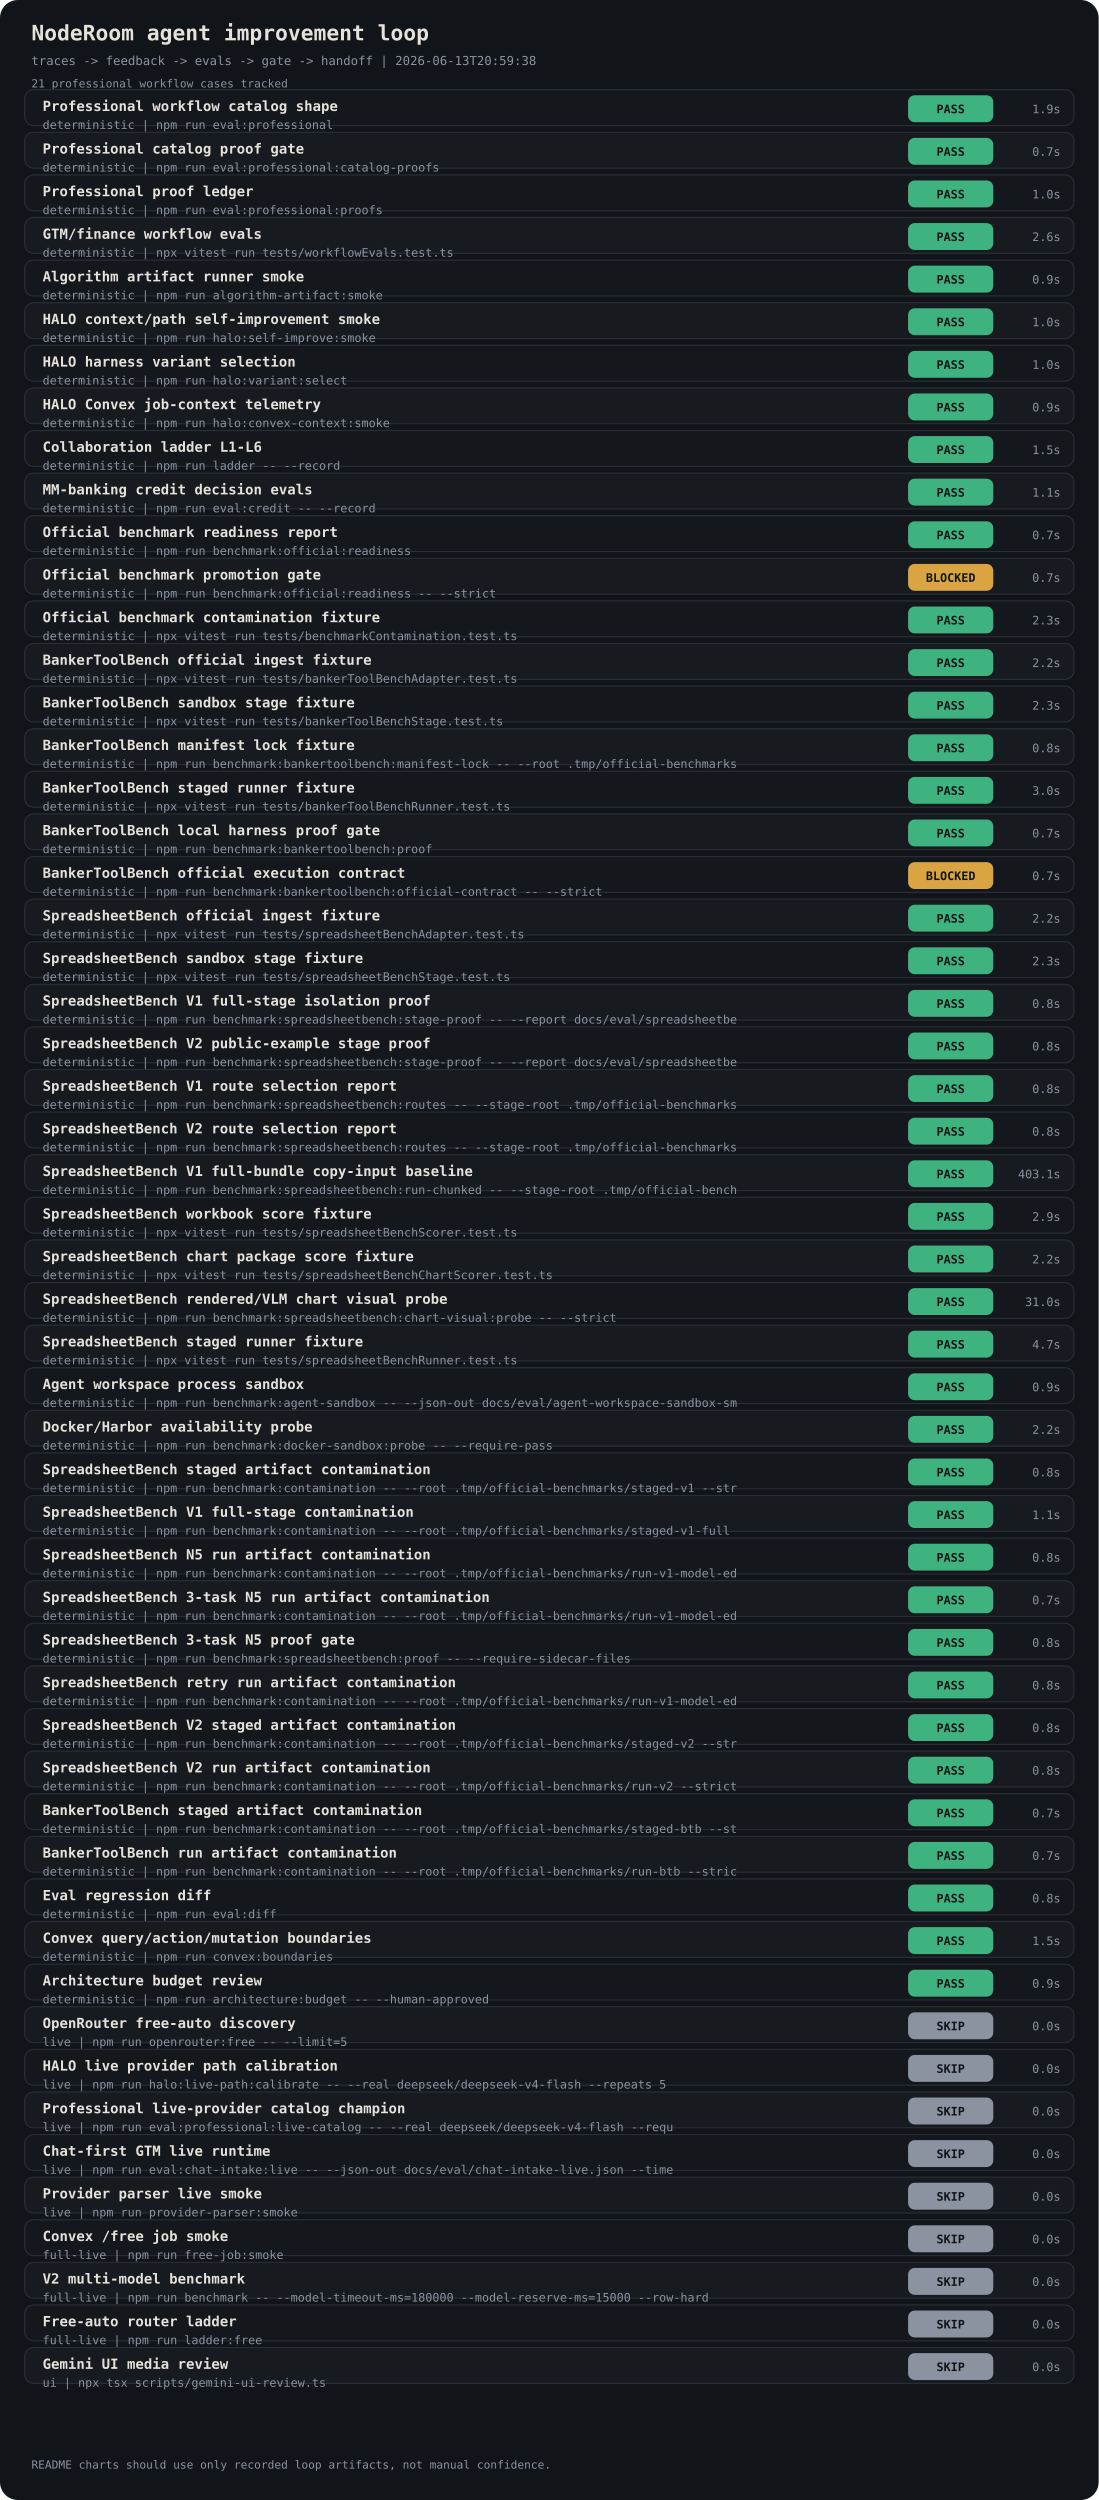
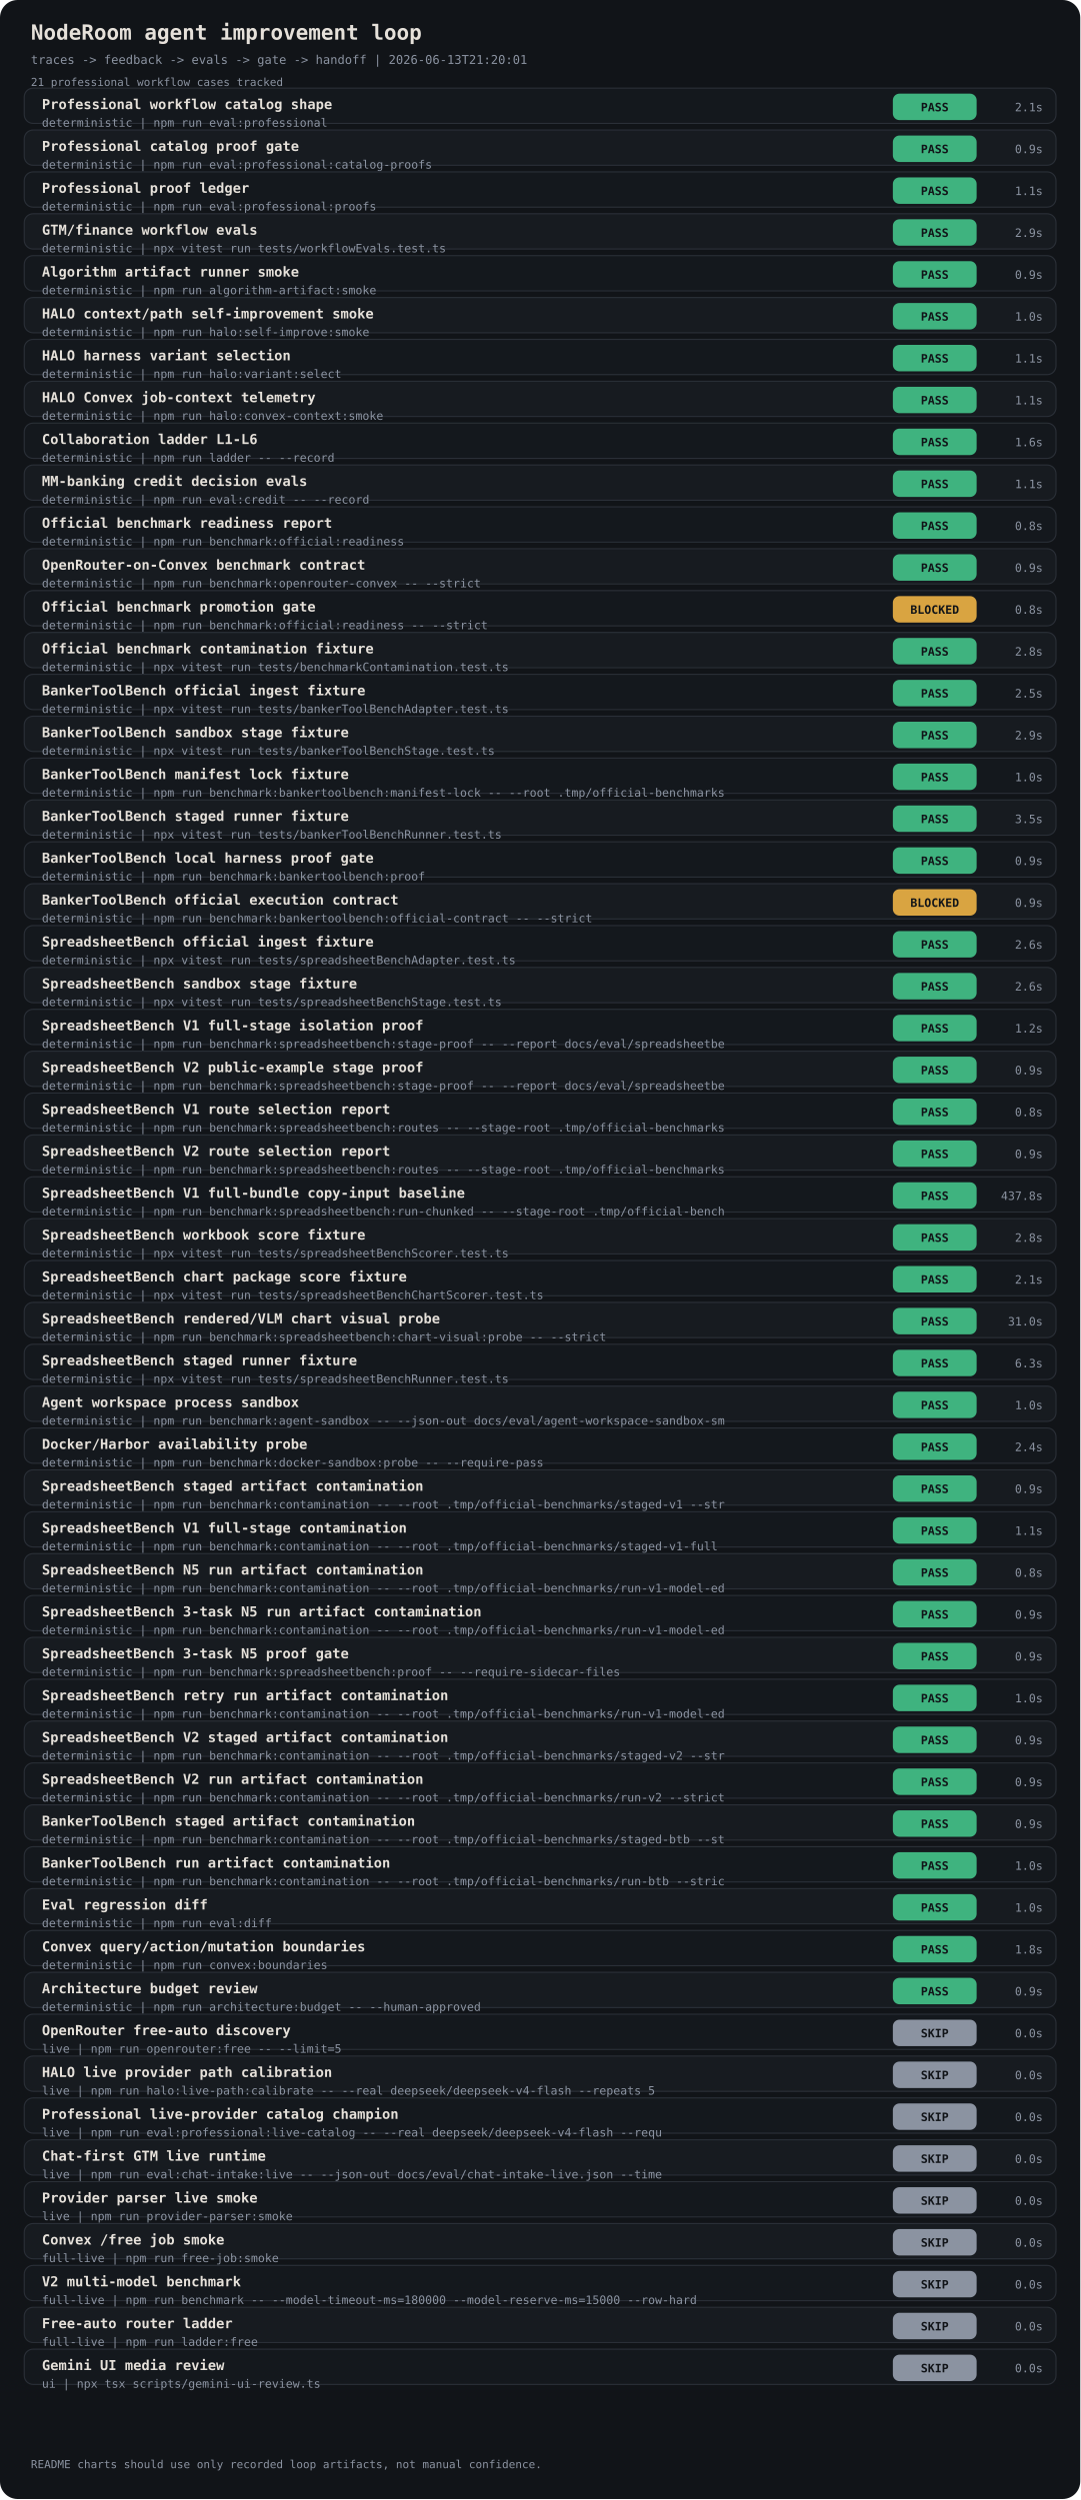
- <svg xmlns="http://www.w3.org/2000/svg" width="980" height="2230" viewBox="0 0 980 2230" font-family="ui-monospace, 'JetBrains Mono', monospace">
-   <rect width="980" height="2230" rx="16" fill="#111418" />
+ <svg xmlns="http://www.w3.org/2000/svg" width="980" height="2268" viewBox="0 0 980 2268" font-family="ui-monospace, 'JetBrains Mono', monospace">
+   <rect width="980" height="2268" rx="16" fill="#111418" />
  <text x="28" y="36" fill="#E6E1DA" font-size="19" font-weight="700">NodeRoom agent improvement loop</text>
-   <text x="28" y="58" fill="#8B93A1" font-size="11">traces -&gt; feedback -&gt; evals -&gt; gate -&gt; handoff | 2026-06-13T20:59:38</text>
+   <text x="28" y="58" fill="#8B93A1" font-size="11">traces -&gt; feedback -&gt; evals -&gt; gate -&gt; handoff | 2026-06-13T21:20:01</text>
  <text x="28" y="78" fill="#8B93A1" font-size="10">21 professional workflow cases tracked</text>
  <rect x="22" y="80" width="936" height="32" rx="8" fill="#14181D" stroke="#2A2F37" />
  <text x="38" y="99" fill="#E6E1DA" font-size="12.5" font-weight="700">Professional workflow catalog shape</text>
  <text x="38" y="115" fill="#8B93A1" font-size="10.5">deterministic | npm run eval:professional</text>
  <rect x="810" y="85" width="76" height="24" rx="6" fill="#3FB37F" />
  <text x="848" y="101" fill="#111418" font-size="10.5" text-anchor="middle" font-weight="800">PASS</text>
-   <text x="946" y="101" fill="#8B93A1" font-size="10.5" text-anchor="end">1.9s</text>
+   <text x="946" y="101" fill="#8B93A1" font-size="10.5" text-anchor="end">2.1s</text>
  <rect x="22" y="118" width="936" height="32" rx="8" fill="#171B20" stroke="#2A2F37" />
  <text x="38" y="137" fill="#E6E1DA" font-size="12.5" font-weight="700">Professional catalog proof gate</text>
  <text x="38" y="153" fill="#8B93A1" font-size="10.5">deterministic | npm run eval:professional:catalog-proofs</text>
  <rect x="810" y="123" width="76" height="24" rx="6" fill="#3FB37F" />
  <text x="848" y="139" fill="#111418" font-size="10.5" text-anchor="middle" font-weight="800">PASS</text>
-   <text x="946" y="139" fill="#8B93A1" font-size="10.5" text-anchor="end">0.7s</text>
+   <text x="946" y="139" fill="#8B93A1" font-size="10.5" text-anchor="end">0.9s</text>
  <rect x="22" y="156" width="936" height="32" rx="8" fill="#14181D" stroke="#2A2F37" />
  <text x="38" y="175" fill="#E6E1DA" font-size="12.5" font-weight="700">Professional proof ledger</text>
  <text x="38" y="191" fill="#8B93A1" font-size="10.5">deterministic | npm run eval:professional:proofs</text>
  <rect x="810" y="161" width="76" height="24" rx="6" fill="#3FB37F" />
  <text x="848" y="177" fill="#111418" font-size="10.5" text-anchor="middle" font-weight="800">PASS</text>
-   <text x="946" y="177" fill="#8B93A1" font-size="10.5" text-anchor="end">1.0s</text>
+   <text x="946" y="177" fill="#8B93A1" font-size="10.5" text-anchor="end">1.1s</text>
  <rect x="22" y="194" width="936" height="32" rx="8" fill="#171B20" stroke="#2A2F37" />
  <text x="38" y="213" fill="#E6E1DA" font-size="12.5" font-weight="700">GTM/finance workflow evals</text>
  <text x="38" y="229" fill="#8B93A1" font-size="10.5">deterministic | npx vitest run tests/workflowEvals.test.ts</text>
  <rect x="810" y="199" width="76" height="24" rx="6" fill="#3FB37F" />
  <text x="848" y="215" fill="#111418" font-size="10.5" text-anchor="middle" font-weight="800">PASS</text>
-   <text x="946" y="215" fill="#8B93A1" font-size="10.5" text-anchor="end">2.6s</text>
+   <text x="946" y="215" fill="#8B93A1" font-size="10.5" text-anchor="end">2.9s</text>
  <rect x="22" y="232" width="936" height="32" rx="8" fill="#14181D" stroke="#2A2F37" />
  <text x="38" y="251" fill="#E6E1DA" font-size="12.5" font-weight="700">Algorithm artifact runner smoke</text>
  <text x="38" y="267" fill="#8B93A1" font-size="10.5">deterministic | npm run algorithm-artifact:smoke</text>
  <rect x="810" y="237" width="76" height="24" rx="6" fill="#3FB37F" />
  <text x="848" y="253" fill="#111418" font-size="10.5" text-anchor="middle" font-weight="800">PASS</text>
  <text x="946" y="253" fill="#8B93A1" font-size="10.5" text-anchor="end">0.9s</text>
  <rect x="22" y="270" width="936" height="32" rx="8" fill="#171B20" stroke="#2A2F37" />
  <text x="38" y="289" fill="#E6E1DA" font-size="12.5" font-weight="700">HALO context/path self-improvement smoke</text>
  <text x="38" y="305" fill="#8B93A1" font-size="10.5">deterministic | npm run halo:self-improve:smoke</text>
  <rect x="810" y="275" width="76" height="24" rx="6" fill="#3FB37F" />
  <text x="848" y="291" fill="#111418" font-size="10.5" text-anchor="middle" font-weight="800">PASS</text>
  <text x="946" y="291" fill="#8B93A1" font-size="10.5" text-anchor="end">1.0s</text>
  <rect x="22" y="308" width="936" height="32" rx="8" fill="#14181D" stroke="#2A2F37" />
  <text x="38" y="327" fill="#E6E1DA" font-size="12.5" font-weight="700">HALO harness variant selection</text>
  <text x="38" y="343" fill="#8B93A1" font-size="10.5">deterministic | npm run halo:variant:select</text>
  <rect x="810" y="313" width="76" height="24" rx="6" fill="#3FB37F" />
  <text x="848" y="329" fill="#111418" font-size="10.5" text-anchor="middle" font-weight="800">PASS</text>
-   <text x="946" y="329" fill="#8B93A1" font-size="10.5" text-anchor="end">1.0s</text>
+   <text x="946" y="329" fill="#8B93A1" font-size="10.5" text-anchor="end">1.1s</text>
  <rect x="22" y="346" width="936" height="32" rx="8" fill="#171B20" stroke="#2A2F37" />
  <text x="38" y="365" fill="#E6E1DA" font-size="12.5" font-weight="700">HALO Convex job-context telemetry</text>
  <text x="38" y="381" fill="#8B93A1" font-size="10.5">deterministic | npm run halo:convex-context:smoke</text>
  <rect x="810" y="351" width="76" height="24" rx="6" fill="#3FB37F" />
  <text x="848" y="367" fill="#111418" font-size="10.5" text-anchor="middle" font-weight="800">PASS</text>
-   <text x="946" y="367" fill="#8B93A1" font-size="10.5" text-anchor="end">0.9s</text>
+   <text x="946" y="367" fill="#8B93A1" font-size="10.5" text-anchor="end">1.1s</text>
  <rect x="22" y="384" width="936" height="32" rx="8" fill="#14181D" stroke="#2A2F37" />
  <text x="38" y="403" fill="#E6E1DA" font-size="12.5" font-weight="700">Collaboration ladder L1-L6</text>
  <text x="38" y="419" fill="#8B93A1" font-size="10.5">deterministic | npm run ladder -- --record</text>
  <rect x="810" y="389" width="76" height="24" rx="6" fill="#3FB37F" />
  <text x="848" y="405" fill="#111418" font-size="10.5" text-anchor="middle" font-weight="800">PASS</text>
-   <text x="946" y="405" fill="#8B93A1" font-size="10.5" text-anchor="end">1.5s</text>
+   <text x="946" y="405" fill="#8B93A1" font-size="10.5" text-anchor="end">1.6s</text>
  <rect x="22" y="422" width="936" height="32" rx="8" fill="#171B20" stroke="#2A2F37" />
  <text x="38" y="441" fill="#E6E1DA" font-size="12.5" font-weight="700">MM-banking credit decision evals</text>
  <text x="38" y="457" fill="#8B93A1" font-size="10.5">deterministic | npm run eval:credit -- --record</text>
  <rect x="810" y="427" width="76" height="24" rx="6" fill="#3FB37F" />
  <text x="848" y="443" fill="#111418" font-size="10.5" text-anchor="middle" font-weight="800">PASS</text>
  <text x="946" y="443" fill="#8B93A1" font-size="10.5" text-anchor="end">1.1s</text>
  <rect x="22" y="460" width="936" height="32" rx="8" fill="#14181D" stroke="#2A2F37" />
  <text x="38" y="479" fill="#E6E1DA" font-size="12.5" font-weight="700">Official benchmark readiness report</text>
  <text x="38" y="495" fill="#8B93A1" font-size="10.5">deterministic | npm run benchmark:official:readiness</text>
  <rect x="810" y="465" width="76" height="24" rx="6" fill="#3FB37F" />
  <text x="848" y="481" fill="#111418" font-size="10.5" text-anchor="middle" font-weight="800">PASS</text>
-   <text x="946" y="481" fill="#8B93A1" font-size="10.5" text-anchor="end">0.7s</text>
+   <text x="946" y="481" fill="#8B93A1" font-size="10.5" text-anchor="end">0.8s</text>
  <rect x="22" y="498" width="936" height="32" rx="8" fill="#171B20" stroke="#2A2F37" />
-   <text x="38" y="517" fill="#E6E1DA" font-size="12.5" font-weight="700">Official benchmark promotion gate</text>
-   <text x="38" y="533" fill="#8B93A1" font-size="10.5">deterministic | npm run benchmark:official:readiness -- --strict</text>
-   <rect x="810" y="503" width="76" height="24" rx="6" fill="#D9A441" />
-   <text x="848" y="519" fill="#111418" font-size="10.5" text-anchor="middle" font-weight="800">BLOCKED</text>
-   <text x="946" y="519" fill="#8B93A1" font-size="10.5" text-anchor="end">0.7s</text>
+   <text x="38" y="517" fill="#E6E1DA" font-size="12.5" font-weight="700">OpenRouter-on-Convex benchmark contract</text>
+   <text x="38" y="533" fill="#8B93A1" font-size="10.5">deterministic | npm run benchmark:openrouter-convex -- --strict</text>
+   <rect x="810" y="503" width="76" height="24" rx="6" fill="#3FB37F" />
+   <text x="848" y="519" fill="#111418" font-size="10.5" text-anchor="middle" font-weight="800">PASS</text>
+   <text x="946" y="519" fill="#8B93A1" font-size="10.5" text-anchor="end">0.9s</text>
  <rect x="22" y="536" width="936" height="32" rx="8" fill="#14181D" stroke="#2A2F37" />
-   <text x="38" y="555" fill="#E6E1DA" font-size="12.5" font-weight="700">Official benchmark contamination fixture</text>
-   <text x="38" y="571" fill="#8B93A1" font-size="10.5">deterministic | npx vitest run tests/benchmarkContamination.test.ts</text>
-   <rect x="810" y="541" width="76" height="24" rx="6" fill="#3FB37F" />
-   <text x="848" y="557" fill="#111418" font-size="10.5" text-anchor="middle" font-weight="800">PASS</text>
-   <text x="946" y="557" fill="#8B93A1" font-size="10.5" text-anchor="end">2.3s</text>
+   <text x="38" y="555" fill="#E6E1DA" font-size="12.5" font-weight="700">Official benchmark promotion gate</text>
+   <text x="38" y="571" fill="#8B93A1" font-size="10.5">deterministic | npm run benchmark:official:readiness -- --strict</text>
+   <rect x="810" y="541" width="76" height="24" rx="6" fill="#D9A441" />
+   <text x="848" y="557" fill="#111418" font-size="10.5" text-anchor="middle" font-weight="800">BLOCKED</text>
+   <text x="946" y="557" fill="#8B93A1" font-size="10.5" text-anchor="end">0.8s</text>
  <rect x="22" y="574" width="936" height="32" rx="8" fill="#171B20" stroke="#2A2F37" />
-   <text x="38" y="593" fill="#E6E1DA" font-size="12.5" font-weight="700">BankerToolBench official ingest fixture</text>
-   <text x="38" y="609" fill="#8B93A1" font-size="10.5">deterministic | npx vitest run tests/bankerToolBenchAdapter.test.ts</text>
+   <text x="38" y="593" fill="#E6E1DA" font-size="12.5" font-weight="700">Official benchmark contamination fixture</text>
+   <text x="38" y="609" fill="#8B93A1" font-size="10.5">deterministic | npx vitest run tests/benchmarkContamination.test.ts</text>
  <rect x="810" y="579" width="76" height="24" rx="6" fill="#3FB37F" />
  <text x="848" y="595" fill="#111418" font-size="10.5" text-anchor="middle" font-weight="800">PASS</text>
-   <text x="946" y="595" fill="#8B93A1" font-size="10.5" text-anchor="end">2.2s</text>
+   <text x="946" y="595" fill="#8B93A1" font-size="10.5" text-anchor="end">2.8s</text>
  <rect x="22" y="612" width="936" height="32" rx="8" fill="#14181D" stroke="#2A2F37" />
-   <text x="38" y="631" fill="#E6E1DA" font-size="12.5" font-weight="700">BankerToolBench sandbox stage fixture</text>
-   <text x="38" y="647" fill="#8B93A1" font-size="10.5">deterministic | npx vitest run tests/bankerToolBenchStage.test.ts</text>
+   <text x="38" y="631" fill="#E6E1DA" font-size="12.5" font-weight="700">BankerToolBench official ingest fixture</text>
+   <text x="38" y="647" fill="#8B93A1" font-size="10.5">deterministic | npx vitest run tests/bankerToolBenchAdapter.test.ts</text>
  <rect x="810" y="617" width="76" height="24" rx="6" fill="#3FB37F" />
  <text x="848" y="633" fill="#111418" font-size="10.5" text-anchor="middle" font-weight="800">PASS</text>
-   <text x="946" y="633" fill="#8B93A1" font-size="10.5" text-anchor="end">2.3s</text>
+   <text x="946" y="633" fill="#8B93A1" font-size="10.5" text-anchor="end">2.5s</text>
  <rect x="22" y="650" width="936" height="32" rx="8" fill="#171B20" stroke="#2A2F37" />
-   <text x="38" y="669" fill="#E6E1DA" font-size="12.5" font-weight="700">BankerToolBench manifest lock fixture</text>
-   <text x="38" y="685" fill="#8B93A1" font-size="10.5">deterministic | npm run benchmark:bankertoolbench:manifest-lock -- --root .tmp/official-benchmarks</text>
+   <text x="38" y="669" fill="#E6E1DA" font-size="12.5" font-weight="700">BankerToolBench sandbox stage fixture</text>
+   <text x="38" y="685" fill="#8B93A1" font-size="10.5">deterministic | npx vitest run tests/bankerToolBenchStage.test.ts</text>
  <rect x="810" y="655" width="76" height="24" rx="6" fill="#3FB37F" />
  <text x="848" y="671" fill="#111418" font-size="10.5" text-anchor="middle" font-weight="800">PASS</text>
-   <text x="946" y="671" fill="#8B93A1" font-size="10.5" text-anchor="end">0.8s</text>
+   <text x="946" y="671" fill="#8B93A1" font-size="10.5" text-anchor="end">2.9s</text>
  <rect x="22" y="688" width="936" height="32" rx="8" fill="#14181D" stroke="#2A2F37" />
-   <text x="38" y="707" fill="#E6E1DA" font-size="12.5" font-weight="700">BankerToolBench staged runner fixture</text>
-   <text x="38" y="723" fill="#8B93A1" font-size="10.5">deterministic | npx vitest run tests/bankerToolBenchRunner.test.ts</text>
+   <text x="38" y="707" fill="#E6E1DA" font-size="12.5" font-weight="700">BankerToolBench manifest lock fixture</text>
+   <text x="38" y="723" fill="#8B93A1" font-size="10.5">deterministic | npm run benchmark:bankertoolbench:manifest-lock -- --root .tmp/official-benchmarks</text>
  <rect x="810" y="693" width="76" height="24" rx="6" fill="#3FB37F" />
  <text x="848" y="709" fill="#111418" font-size="10.5" text-anchor="middle" font-weight="800">PASS</text>
-   <text x="946" y="709" fill="#8B93A1" font-size="10.5" text-anchor="end">3.0s</text>
+   <text x="946" y="709" fill="#8B93A1" font-size="10.5" text-anchor="end">1.0s</text>
  <rect x="22" y="726" width="936" height="32" rx="8" fill="#171B20" stroke="#2A2F37" />
-   <text x="38" y="745" fill="#E6E1DA" font-size="12.5" font-weight="700">BankerToolBench local harness proof gate</text>
-   <text x="38" y="761" fill="#8B93A1" font-size="10.5">deterministic | npm run benchmark:bankertoolbench:proof</text>
+   <text x="38" y="745" fill="#E6E1DA" font-size="12.5" font-weight="700">BankerToolBench staged runner fixture</text>
+   <text x="38" y="761" fill="#8B93A1" font-size="10.5">deterministic | npx vitest run tests/bankerToolBenchRunner.test.ts</text>
  <rect x="810" y="731" width="76" height="24" rx="6" fill="#3FB37F" />
  <text x="848" y="747" fill="#111418" font-size="10.5" text-anchor="middle" font-weight="800">PASS</text>
-   <text x="946" y="747" fill="#8B93A1" font-size="10.5" text-anchor="end">0.7s</text>
+   <text x="946" y="747" fill="#8B93A1" font-size="10.5" text-anchor="end">3.5s</text>
  <rect x="22" y="764" width="936" height="32" rx="8" fill="#14181D" stroke="#2A2F37" />
-   <text x="38" y="783" fill="#E6E1DA" font-size="12.5" font-weight="700">BankerToolBench official execution contract</text>
-   <text x="38" y="799" fill="#8B93A1" font-size="10.5">deterministic | npm run benchmark:bankertoolbench:official-contract -- --strict</text>
-   <rect x="810" y="769" width="76" height="24" rx="6" fill="#D9A441" />
-   <text x="848" y="785" fill="#111418" font-size="10.5" text-anchor="middle" font-weight="800">BLOCKED</text>
-   <text x="946" y="785" fill="#8B93A1" font-size="10.5" text-anchor="end">0.7s</text>
+   <text x="38" y="783" fill="#E6E1DA" font-size="12.5" font-weight="700">BankerToolBench local harness proof gate</text>
+   <text x="38" y="799" fill="#8B93A1" font-size="10.5">deterministic | npm run benchmark:bankertoolbench:proof</text>
+   <rect x="810" y="769" width="76" height="24" rx="6" fill="#3FB37F" />
+   <text x="848" y="785" fill="#111418" font-size="10.5" text-anchor="middle" font-weight="800">PASS</text>
+   <text x="946" y="785" fill="#8B93A1" font-size="10.5" text-anchor="end">0.9s</text>
  <rect x="22" y="802" width="936" height="32" rx="8" fill="#171B20" stroke="#2A2F37" />
-   <text x="38" y="821" fill="#E6E1DA" font-size="12.5" font-weight="700">SpreadsheetBench official ingest fixture</text>
-   <text x="38" y="837" fill="#8B93A1" font-size="10.5">deterministic | npx vitest run tests/spreadsheetBenchAdapter.test.ts</text>
-   <rect x="810" y="807" width="76" height="24" rx="6" fill="#3FB37F" />
-   <text x="848" y="823" fill="#111418" font-size="10.5" text-anchor="middle" font-weight="800">PASS</text>
-   <text x="946" y="823" fill="#8B93A1" font-size="10.5" text-anchor="end">2.2s</text>
+   <text x="38" y="821" fill="#E6E1DA" font-size="12.5" font-weight="700">BankerToolBench official execution contract</text>
+   <text x="38" y="837" fill="#8B93A1" font-size="10.5">deterministic | npm run benchmark:bankertoolbench:official-contract -- --strict</text>
+   <rect x="810" y="807" width="76" height="24" rx="6" fill="#D9A441" />
+   <text x="848" y="823" fill="#111418" font-size="10.5" text-anchor="middle" font-weight="800">BLOCKED</text>
+   <text x="946" y="823" fill="#8B93A1" font-size="10.5" text-anchor="end">0.9s</text>
  <rect x="22" y="840" width="936" height="32" rx="8" fill="#14181D" stroke="#2A2F37" />
-   <text x="38" y="859" fill="#E6E1DA" font-size="12.5" font-weight="700">SpreadsheetBench sandbox stage fixture</text>
-   <text x="38" y="875" fill="#8B93A1" font-size="10.5">deterministic | npx vitest run tests/spreadsheetBenchStage.test.ts</text>
+   <text x="38" y="859" fill="#E6E1DA" font-size="12.5" font-weight="700">SpreadsheetBench official ingest fixture</text>
+   <text x="38" y="875" fill="#8B93A1" font-size="10.5">deterministic | npx vitest run tests/spreadsheetBenchAdapter.test.ts</text>
  <rect x="810" y="845" width="76" height="24" rx="6" fill="#3FB37F" />
  <text x="848" y="861" fill="#111418" font-size="10.5" text-anchor="middle" font-weight="800">PASS</text>
-   <text x="946" y="861" fill="#8B93A1" font-size="10.5" text-anchor="end">2.3s</text>
+   <text x="946" y="861" fill="#8B93A1" font-size="10.5" text-anchor="end">2.6s</text>
  <rect x="22" y="878" width="936" height="32" rx="8" fill="#171B20" stroke="#2A2F37" />
-   <text x="38" y="897" fill="#E6E1DA" font-size="12.5" font-weight="700">SpreadsheetBench V1 full-stage isolation proof</text>
-   <text x="38" y="913" fill="#8B93A1" font-size="10.5">deterministic | npm run benchmark:spreadsheetbench:stage-proof -- --report docs/eval/spreadsheetbe</text>
+   <text x="38" y="897" fill="#E6E1DA" font-size="12.5" font-weight="700">SpreadsheetBench sandbox stage fixture</text>
+   <text x="38" y="913" fill="#8B93A1" font-size="10.5">deterministic | npx vitest run tests/spreadsheetBenchStage.test.ts</text>
  <rect x="810" y="883" width="76" height="24" rx="6" fill="#3FB37F" />
  <text x="848" y="899" fill="#111418" font-size="10.5" text-anchor="middle" font-weight="800">PASS</text>
-   <text x="946" y="899" fill="#8B93A1" font-size="10.5" text-anchor="end">0.8s</text>
+   <text x="946" y="899" fill="#8B93A1" font-size="10.5" text-anchor="end">2.6s</text>
  <rect x="22" y="916" width="936" height="32" rx="8" fill="#14181D" stroke="#2A2F37" />
-   <text x="38" y="935" fill="#E6E1DA" font-size="12.5" font-weight="700">SpreadsheetBench V2 public-example stage proof</text>
+   <text x="38" y="935" fill="#E6E1DA" font-size="12.5" font-weight="700">SpreadsheetBench V1 full-stage isolation proof</text>
  <text x="38" y="951" fill="#8B93A1" font-size="10.5">deterministic | npm run benchmark:spreadsheetbench:stage-proof -- --report docs/eval/spreadsheetbe</text>
  <rect x="810" y="921" width="76" height="24" rx="6" fill="#3FB37F" />
  <text x="848" y="937" fill="#111418" font-size="10.5" text-anchor="middle" font-weight="800">PASS</text>
-   <text x="946" y="937" fill="#8B93A1" font-size="10.5" text-anchor="end">0.8s</text>
+   <text x="946" y="937" fill="#8B93A1" font-size="10.5" text-anchor="end">1.2s</text>
  <rect x="22" y="954" width="936" height="32" rx="8" fill="#171B20" stroke="#2A2F37" />
-   <text x="38" y="973" fill="#E6E1DA" font-size="12.5" font-weight="700">SpreadsheetBench V1 route selection report</text>
-   <text x="38" y="989" fill="#8B93A1" font-size="10.5">deterministic | npm run benchmark:spreadsheetbench:routes -- --stage-root .tmp/official-benchmarks</text>
+   <text x="38" y="973" fill="#E6E1DA" font-size="12.5" font-weight="700">SpreadsheetBench V2 public-example stage proof</text>
+   <text x="38" y="989" fill="#8B93A1" font-size="10.5">deterministic | npm run benchmark:spreadsheetbench:stage-proof -- --report docs/eval/spreadsheetbe</text>
  <rect x="810" y="959" width="76" height="24" rx="6" fill="#3FB37F" />
  <text x="848" y="975" fill="#111418" font-size="10.5" text-anchor="middle" font-weight="800">PASS</text>
-   <text x="946" y="975" fill="#8B93A1" font-size="10.5" text-anchor="end">0.8s</text>
+   <text x="946" y="975" fill="#8B93A1" font-size="10.5" text-anchor="end">0.9s</text>
  <rect x="22" y="992" width="936" height="32" rx="8" fill="#14181D" stroke="#2A2F37" />
-   <text x="38" y="1011" fill="#E6E1DA" font-size="12.5" font-weight="700">SpreadsheetBench V2 route selection report</text>
+   <text x="38" y="1011" fill="#E6E1DA" font-size="12.5" font-weight="700">SpreadsheetBench V1 route selection report</text>
  <text x="38" y="1027" fill="#8B93A1" font-size="10.5">deterministic | npm run benchmark:spreadsheetbench:routes -- --stage-root .tmp/official-benchmarks</text>
  <rect x="810" y="997" width="76" height="24" rx="6" fill="#3FB37F" />
  <text x="848" y="1013" fill="#111418" font-size="10.5" text-anchor="middle" font-weight="800">PASS</text>
  <text x="946" y="1013" fill="#8B93A1" font-size="10.5" text-anchor="end">0.8s</text>
  <rect x="22" y="1030" width="936" height="32" rx="8" fill="#171B20" stroke="#2A2F37" />
-   <text x="38" y="1049" fill="#E6E1DA" font-size="12.5" font-weight="700">SpreadsheetBench V1 full-bundle copy-input baseline</text>
-   <text x="38" y="1065" fill="#8B93A1" font-size="10.5">deterministic | npm run benchmark:spreadsheetbench:run-chunked -- --stage-root .tmp/official-bench</text>
+   <text x="38" y="1049" fill="#E6E1DA" font-size="12.5" font-weight="700">SpreadsheetBench V2 route selection report</text>
+   <text x="38" y="1065" fill="#8B93A1" font-size="10.5">deterministic | npm run benchmark:spreadsheetbench:routes -- --stage-root .tmp/official-benchmarks</text>
  <rect x="810" y="1035" width="76" height="24" rx="6" fill="#3FB37F" />
  <text x="848" y="1051" fill="#111418" font-size="10.5" text-anchor="middle" font-weight="800">PASS</text>
-   <text x="946" y="1051" fill="#8B93A1" font-size="10.5" text-anchor="end">403.1s</text>
+   <text x="946" y="1051" fill="#8B93A1" font-size="10.5" text-anchor="end">0.9s</text>
  <rect x="22" y="1068" width="936" height="32" rx="8" fill="#14181D" stroke="#2A2F37" />
-   <text x="38" y="1087" fill="#E6E1DA" font-size="12.5" font-weight="700">SpreadsheetBench workbook score fixture</text>
-   <text x="38" y="1103" fill="#8B93A1" font-size="10.5">deterministic | npx vitest run tests/spreadsheetBenchScorer.test.ts</text>
+   <text x="38" y="1087" fill="#E6E1DA" font-size="12.5" font-weight="700">SpreadsheetBench V1 full-bundle copy-input baseline</text>
+   <text x="38" y="1103" fill="#8B93A1" font-size="10.5">deterministic | npm run benchmark:spreadsheetbench:run-chunked -- --stage-root .tmp/official-bench</text>
  <rect x="810" y="1073" width="76" height="24" rx="6" fill="#3FB37F" />
  <text x="848" y="1089" fill="#111418" font-size="10.5" text-anchor="middle" font-weight="800">PASS</text>
-   <text x="946" y="1089" fill="#8B93A1" font-size="10.5" text-anchor="end">2.9s</text>
+   <text x="946" y="1089" fill="#8B93A1" font-size="10.5" text-anchor="end">437.8s</text>
  <rect x="22" y="1106" width="936" height="32" rx="8" fill="#171B20" stroke="#2A2F37" />
-   <text x="38" y="1125" fill="#E6E1DA" font-size="12.5" font-weight="700">SpreadsheetBench chart package score fixture</text>
-   <text x="38" y="1141" fill="#8B93A1" font-size="10.5">deterministic | npx vitest run tests/spreadsheetBenchChartScorer.test.ts</text>
+   <text x="38" y="1125" fill="#E6E1DA" font-size="12.5" font-weight="700">SpreadsheetBench workbook score fixture</text>
+   <text x="38" y="1141" fill="#8B93A1" font-size="10.5">deterministic | npx vitest run tests/spreadsheetBenchScorer.test.ts</text>
  <rect x="810" y="1111" width="76" height="24" rx="6" fill="#3FB37F" />
  <text x="848" y="1127" fill="#111418" font-size="10.5" text-anchor="middle" font-weight="800">PASS</text>
-   <text x="946" y="1127" fill="#8B93A1" font-size="10.5" text-anchor="end">2.2s</text>
+   <text x="946" y="1127" fill="#8B93A1" font-size="10.5" text-anchor="end">2.8s</text>
  <rect x="22" y="1144" width="936" height="32" rx="8" fill="#14181D" stroke="#2A2F37" />
-   <text x="38" y="1163" fill="#E6E1DA" font-size="12.5" font-weight="700">SpreadsheetBench rendered/VLM chart visual probe</text>
-   <text x="38" y="1179" fill="#8B93A1" font-size="10.5">deterministic | npm run benchmark:spreadsheetbench:chart-visual:probe -- --strict</text>
+   <text x="38" y="1163" fill="#E6E1DA" font-size="12.5" font-weight="700">SpreadsheetBench chart package score fixture</text>
+   <text x="38" y="1179" fill="#8B93A1" font-size="10.5">deterministic | npx vitest run tests/spreadsheetBenchChartScorer.test.ts</text>
  <rect x="810" y="1149" width="76" height="24" rx="6" fill="#3FB37F" />
  <text x="848" y="1165" fill="#111418" font-size="10.5" text-anchor="middle" font-weight="800">PASS</text>
-   <text x="946" y="1165" fill="#8B93A1" font-size="10.5" text-anchor="end">31.0s</text>
+   <text x="946" y="1165" fill="#8B93A1" font-size="10.5" text-anchor="end">2.1s</text>
  <rect x="22" y="1182" width="936" height="32" rx="8" fill="#171B20" stroke="#2A2F37" />
-   <text x="38" y="1201" fill="#E6E1DA" font-size="12.5" font-weight="700">SpreadsheetBench staged runner fixture</text>
-   <text x="38" y="1217" fill="#8B93A1" font-size="10.5">deterministic | npx vitest run tests/spreadsheetBenchRunner.test.ts</text>
+   <text x="38" y="1201" fill="#E6E1DA" font-size="12.5" font-weight="700">SpreadsheetBench rendered/VLM chart visual probe</text>
+   <text x="38" y="1217" fill="#8B93A1" font-size="10.5">deterministic | npm run benchmark:spreadsheetbench:chart-visual:probe -- --strict</text>
  <rect x="810" y="1187" width="76" height="24" rx="6" fill="#3FB37F" />
  <text x="848" y="1203" fill="#111418" font-size="10.5" text-anchor="middle" font-weight="800">PASS</text>
-   <text x="946" y="1203" fill="#8B93A1" font-size="10.5" text-anchor="end">4.7s</text>
+   <text x="946" y="1203" fill="#8B93A1" font-size="10.5" text-anchor="end">31.0s</text>
  <rect x="22" y="1220" width="936" height="32" rx="8" fill="#14181D" stroke="#2A2F37" />
-   <text x="38" y="1239" fill="#E6E1DA" font-size="12.5" font-weight="700">Agent workspace process sandbox</text>
-   <text x="38" y="1255" fill="#8B93A1" font-size="10.5">deterministic | npm run benchmark:agent-sandbox -- --json-out docs/eval/agent-workspace-sandbox-sm</text>
+   <text x="38" y="1239" fill="#E6E1DA" font-size="12.5" font-weight="700">SpreadsheetBench staged runner fixture</text>
+   <text x="38" y="1255" fill="#8B93A1" font-size="10.5">deterministic | npx vitest run tests/spreadsheetBenchRunner.test.ts</text>
  <rect x="810" y="1225" width="76" height="24" rx="6" fill="#3FB37F" />
  <text x="848" y="1241" fill="#111418" font-size="10.5" text-anchor="middle" font-weight="800">PASS</text>
-   <text x="946" y="1241" fill="#8B93A1" font-size="10.5" text-anchor="end">0.9s</text>
+   <text x="946" y="1241" fill="#8B93A1" font-size="10.5" text-anchor="end">6.3s</text>
  <rect x="22" y="1258" width="936" height="32" rx="8" fill="#171B20" stroke="#2A2F37" />
-   <text x="38" y="1277" fill="#E6E1DA" font-size="12.5" font-weight="700">Docker/Harbor availability probe</text>
-   <text x="38" y="1293" fill="#8B93A1" font-size="10.5">deterministic | npm run benchmark:docker-sandbox:probe -- --require-pass</text>
+   <text x="38" y="1277" fill="#E6E1DA" font-size="12.5" font-weight="700">Agent workspace process sandbox</text>
+   <text x="38" y="1293" fill="#8B93A1" font-size="10.5">deterministic | npm run benchmark:agent-sandbox -- --json-out docs/eval/agent-workspace-sandbox-sm</text>
  <rect x="810" y="1263" width="76" height="24" rx="6" fill="#3FB37F" />
  <text x="848" y="1279" fill="#111418" font-size="10.5" text-anchor="middle" font-weight="800">PASS</text>
-   <text x="946" y="1279" fill="#8B93A1" font-size="10.5" text-anchor="end">2.2s</text>
+   <text x="946" y="1279" fill="#8B93A1" font-size="10.5" text-anchor="end">1.0s</text>
  <rect x="22" y="1296" width="936" height="32" rx="8" fill="#14181D" stroke="#2A2F37" />
-   <text x="38" y="1315" fill="#E6E1DA" font-size="12.5" font-weight="700">SpreadsheetBench staged artifact contamination</text>
-   <text x="38" y="1331" fill="#8B93A1" font-size="10.5">deterministic | npm run benchmark:contamination -- --root .tmp/official-benchmarks/staged-v1 --str</text>
+   <text x="38" y="1315" fill="#E6E1DA" font-size="12.5" font-weight="700">Docker/Harbor availability probe</text>
+   <text x="38" y="1331" fill="#8B93A1" font-size="10.5">deterministic | npm run benchmark:docker-sandbox:probe -- --require-pass</text>
  <rect x="810" y="1301" width="76" height="24" rx="6" fill="#3FB37F" />
  <text x="848" y="1317" fill="#111418" font-size="10.5" text-anchor="middle" font-weight="800">PASS</text>
-   <text x="946" y="1317" fill="#8B93A1" font-size="10.5" text-anchor="end">0.8s</text>
+   <text x="946" y="1317" fill="#8B93A1" font-size="10.5" text-anchor="end">2.4s</text>
  <rect x="22" y="1334" width="936" height="32" rx="8" fill="#171B20" stroke="#2A2F37" />
-   <text x="38" y="1353" fill="#E6E1DA" font-size="12.5" font-weight="700">SpreadsheetBench V1 full-stage contamination</text>
-   <text x="38" y="1369" fill="#8B93A1" font-size="10.5">deterministic | npm run benchmark:contamination -- --root .tmp/official-benchmarks/staged-v1-full </text>
+   <text x="38" y="1353" fill="#E6E1DA" font-size="12.5" font-weight="700">SpreadsheetBench staged artifact contamination</text>
+   <text x="38" y="1369" fill="#8B93A1" font-size="10.5">deterministic | npm run benchmark:contamination -- --root .tmp/official-benchmarks/staged-v1 --str</text>
  <rect x="810" y="1339" width="76" height="24" rx="6" fill="#3FB37F" />
  <text x="848" y="1355" fill="#111418" font-size="10.5" text-anchor="middle" font-weight="800">PASS</text>
-   <text x="946" y="1355" fill="#8B93A1" font-size="10.5" text-anchor="end">1.1s</text>
+   <text x="946" y="1355" fill="#8B93A1" font-size="10.5" text-anchor="end">0.9s</text>
  <rect x="22" y="1372" width="936" height="32" rx="8" fill="#14181D" stroke="#2A2F37" />
-   <text x="38" y="1391" fill="#E6E1DA" font-size="12.5" font-weight="700">SpreadsheetBench N5 run artifact contamination</text>
-   <text x="38" y="1407" fill="#8B93A1" font-size="10.5">deterministic | npm run benchmark:contamination -- --root .tmp/official-benchmarks/run-v1-model-ed</text>
+   <text x="38" y="1391" fill="#E6E1DA" font-size="12.5" font-weight="700">SpreadsheetBench V1 full-stage contamination</text>
+   <text x="38" y="1407" fill="#8B93A1" font-size="10.5">deterministic | npm run benchmark:contamination -- --root .tmp/official-benchmarks/staged-v1-full </text>
  <rect x="810" y="1377" width="76" height="24" rx="6" fill="#3FB37F" />
  <text x="848" y="1393" fill="#111418" font-size="10.5" text-anchor="middle" font-weight="800">PASS</text>
-   <text x="946" y="1393" fill="#8B93A1" font-size="10.5" text-anchor="end">0.8s</text>
+   <text x="946" y="1393" fill="#8B93A1" font-size="10.5" text-anchor="end">1.1s</text>
  <rect x="22" y="1410" width="936" height="32" rx="8" fill="#171B20" stroke="#2A2F37" />
-   <text x="38" y="1429" fill="#E6E1DA" font-size="12.5" font-weight="700">SpreadsheetBench 3-task N5 run artifact contamination</text>
+   <text x="38" y="1429" fill="#E6E1DA" font-size="12.5" font-weight="700">SpreadsheetBench N5 run artifact contamination</text>
  <text x="38" y="1445" fill="#8B93A1" font-size="10.5">deterministic | npm run benchmark:contamination -- --root .tmp/official-benchmarks/run-v1-model-ed</text>
  <rect x="810" y="1415" width="76" height="24" rx="6" fill="#3FB37F" />
  <text x="848" y="1431" fill="#111418" font-size="10.5" text-anchor="middle" font-weight="800">PASS</text>
-   <text x="946" y="1431" fill="#8B93A1" font-size="10.5" text-anchor="end">0.7s</text>
+   <text x="946" y="1431" fill="#8B93A1" font-size="10.5" text-anchor="end">0.8s</text>
  <rect x="22" y="1448" width="936" height="32" rx="8" fill="#14181D" stroke="#2A2F37" />
-   <text x="38" y="1467" fill="#E6E1DA" font-size="12.5" font-weight="700">SpreadsheetBench 3-task N5 proof gate</text>
-   <text x="38" y="1483" fill="#8B93A1" font-size="10.5">deterministic | npm run benchmark:spreadsheetbench:proof -- --require-sidecar-files</text>
+   <text x="38" y="1467" fill="#E6E1DA" font-size="12.5" font-weight="700">SpreadsheetBench 3-task N5 run artifact contamination</text>
+   <text x="38" y="1483" fill="#8B93A1" font-size="10.5">deterministic | npm run benchmark:contamination -- --root .tmp/official-benchmarks/run-v1-model-ed</text>
  <rect x="810" y="1453" width="76" height="24" rx="6" fill="#3FB37F" />
  <text x="848" y="1469" fill="#111418" font-size="10.5" text-anchor="middle" font-weight="800">PASS</text>
-   <text x="946" y="1469" fill="#8B93A1" font-size="10.5" text-anchor="end">0.8s</text>
+   <text x="946" y="1469" fill="#8B93A1" font-size="10.5" text-anchor="end">0.9s</text>
  <rect x="22" y="1486" width="936" height="32" rx="8" fill="#171B20" stroke="#2A2F37" />
-   <text x="38" y="1505" fill="#E6E1DA" font-size="12.5" font-weight="700">SpreadsheetBench retry run artifact contamination</text>
-   <text x="38" y="1521" fill="#8B93A1" font-size="10.5">deterministic | npm run benchmark:contamination -- --root .tmp/official-benchmarks/run-v1-model-ed</text>
+   <text x="38" y="1505" fill="#E6E1DA" font-size="12.5" font-weight="700">SpreadsheetBench 3-task N5 proof gate</text>
+   <text x="38" y="1521" fill="#8B93A1" font-size="10.5">deterministic | npm run benchmark:spreadsheetbench:proof -- --require-sidecar-files</text>
  <rect x="810" y="1491" width="76" height="24" rx="6" fill="#3FB37F" />
  <text x="848" y="1507" fill="#111418" font-size="10.5" text-anchor="middle" font-weight="800">PASS</text>
-   <text x="946" y="1507" fill="#8B93A1" font-size="10.5" text-anchor="end">0.8s</text>
+   <text x="946" y="1507" fill="#8B93A1" font-size="10.5" text-anchor="end">0.9s</text>
  <rect x="22" y="1524" width="936" height="32" rx="8" fill="#14181D" stroke="#2A2F37" />
-   <text x="38" y="1543" fill="#E6E1DA" font-size="12.5" font-weight="700">SpreadsheetBench V2 staged artifact contamination</text>
-   <text x="38" y="1559" fill="#8B93A1" font-size="10.5">deterministic | npm run benchmark:contamination -- --root .tmp/official-benchmarks/staged-v2 --str</text>
+   <text x="38" y="1543" fill="#E6E1DA" font-size="12.5" font-weight="700">SpreadsheetBench retry run artifact contamination</text>
+   <text x="38" y="1559" fill="#8B93A1" font-size="10.5">deterministic | npm run benchmark:contamination -- --root .tmp/official-benchmarks/run-v1-model-ed</text>
  <rect x="810" y="1529" width="76" height="24" rx="6" fill="#3FB37F" />
  <text x="848" y="1545" fill="#111418" font-size="10.5" text-anchor="middle" font-weight="800">PASS</text>
-   <text x="946" y="1545" fill="#8B93A1" font-size="10.5" text-anchor="end">0.8s</text>
+   <text x="946" y="1545" fill="#8B93A1" font-size="10.5" text-anchor="end">1.0s</text>
  <rect x="22" y="1562" width="936" height="32" rx="8" fill="#171B20" stroke="#2A2F37" />
-   <text x="38" y="1581" fill="#E6E1DA" font-size="12.5" font-weight="700">SpreadsheetBench V2 run artifact contamination</text>
-   <text x="38" y="1597" fill="#8B93A1" font-size="10.5">deterministic | npm run benchmark:contamination -- --root .tmp/official-benchmarks/run-v2 --strict</text>
+   <text x="38" y="1581" fill="#E6E1DA" font-size="12.5" font-weight="700">SpreadsheetBench V2 staged artifact contamination</text>
+   <text x="38" y="1597" fill="#8B93A1" font-size="10.5">deterministic | npm run benchmark:contamination -- --root .tmp/official-benchmarks/staged-v2 --str</text>
  <rect x="810" y="1567" width="76" height="24" rx="6" fill="#3FB37F" />
  <text x="848" y="1583" fill="#111418" font-size="10.5" text-anchor="middle" font-weight="800">PASS</text>
-   <text x="946" y="1583" fill="#8B93A1" font-size="10.5" text-anchor="end">0.8s</text>
+   <text x="946" y="1583" fill="#8B93A1" font-size="10.5" text-anchor="end">0.9s</text>
  <rect x="22" y="1600" width="936" height="32" rx="8" fill="#14181D" stroke="#2A2F37" />
-   <text x="38" y="1619" fill="#E6E1DA" font-size="12.5" font-weight="700">BankerToolBench staged artifact contamination</text>
-   <text x="38" y="1635" fill="#8B93A1" font-size="10.5">deterministic | npm run benchmark:contamination -- --root .tmp/official-benchmarks/staged-btb --st</text>
+   <text x="38" y="1619" fill="#E6E1DA" font-size="12.5" font-weight="700">SpreadsheetBench V2 run artifact contamination</text>
+   <text x="38" y="1635" fill="#8B93A1" font-size="10.5">deterministic | npm run benchmark:contamination -- --root .tmp/official-benchmarks/run-v2 --strict</text>
  <rect x="810" y="1605" width="76" height="24" rx="6" fill="#3FB37F" />
  <text x="848" y="1621" fill="#111418" font-size="10.5" text-anchor="middle" font-weight="800">PASS</text>
-   <text x="946" y="1621" fill="#8B93A1" font-size="10.5" text-anchor="end">0.7s</text>
+   <text x="946" y="1621" fill="#8B93A1" font-size="10.5" text-anchor="end">0.9s</text>
  <rect x="22" y="1638" width="936" height="32" rx="8" fill="#171B20" stroke="#2A2F37" />
-   <text x="38" y="1657" fill="#E6E1DA" font-size="12.5" font-weight="700">BankerToolBench run artifact contamination</text>
-   <text x="38" y="1673" fill="#8B93A1" font-size="10.5">deterministic | npm run benchmark:contamination -- --root .tmp/official-benchmarks/run-btb --stric</text>
+   <text x="38" y="1657" fill="#E6E1DA" font-size="12.5" font-weight="700">BankerToolBench staged artifact contamination</text>
+   <text x="38" y="1673" fill="#8B93A1" font-size="10.5">deterministic | npm run benchmark:contamination -- --root .tmp/official-benchmarks/staged-btb --st</text>
  <rect x="810" y="1643" width="76" height="24" rx="6" fill="#3FB37F" />
  <text x="848" y="1659" fill="#111418" font-size="10.5" text-anchor="middle" font-weight="800">PASS</text>
-   <text x="946" y="1659" fill="#8B93A1" font-size="10.5" text-anchor="end">0.7s</text>
+   <text x="946" y="1659" fill="#8B93A1" font-size="10.5" text-anchor="end">0.9s</text>
  <rect x="22" y="1676" width="936" height="32" rx="8" fill="#14181D" stroke="#2A2F37" />
-   <text x="38" y="1695" fill="#E6E1DA" font-size="12.5" font-weight="700">Eval regression diff</text>
-   <text x="38" y="1711" fill="#8B93A1" font-size="10.5">deterministic | npm run eval:diff</text>
+   <text x="38" y="1695" fill="#E6E1DA" font-size="12.5" font-weight="700">BankerToolBench run artifact contamination</text>
+   <text x="38" y="1711" fill="#8B93A1" font-size="10.5">deterministic | npm run benchmark:contamination -- --root .tmp/official-benchmarks/run-btb --stric</text>
  <rect x="810" y="1681" width="76" height="24" rx="6" fill="#3FB37F" />
  <text x="848" y="1697" fill="#111418" font-size="10.5" text-anchor="middle" font-weight="800">PASS</text>
-   <text x="946" y="1697" fill="#8B93A1" font-size="10.5" text-anchor="end">0.8s</text>
+   <text x="946" y="1697" fill="#8B93A1" font-size="10.5" text-anchor="end">1.0s</text>
  <rect x="22" y="1714" width="936" height="32" rx="8" fill="#171B20" stroke="#2A2F37" />
-   <text x="38" y="1733" fill="#E6E1DA" font-size="12.5" font-weight="700">Convex query/action/mutation boundaries</text>
-   <text x="38" y="1749" fill="#8B93A1" font-size="10.5">deterministic | npm run convex:boundaries</text>
+   <text x="38" y="1733" fill="#E6E1DA" font-size="12.5" font-weight="700">Eval regression diff</text>
+   <text x="38" y="1749" fill="#8B93A1" font-size="10.5">deterministic | npm run eval:diff</text>
  <rect x="810" y="1719" width="76" height="24" rx="6" fill="#3FB37F" />
  <text x="848" y="1735" fill="#111418" font-size="10.5" text-anchor="middle" font-weight="800">PASS</text>
-   <text x="946" y="1735" fill="#8B93A1" font-size="10.5" text-anchor="end">1.5s</text>
+   <text x="946" y="1735" fill="#8B93A1" font-size="10.5" text-anchor="end">1.0s</text>
  <rect x="22" y="1752" width="936" height="32" rx="8" fill="#14181D" stroke="#2A2F37" />
-   <text x="38" y="1771" fill="#E6E1DA" font-size="12.5" font-weight="700">Architecture budget review</text>
-   <text x="38" y="1787" fill="#8B93A1" font-size="10.5">deterministic | npm run architecture:budget -- --human-approved</text>
+   <text x="38" y="1771" fill="#E6E1DA" font-size="12.5" font-weight="700">Convex query/action/mutation boundaries</text>
+   <text x="38" y="1787" fill="#8B93A1" font-size="10.5">deterministic | npm run convex:boundaries</text>
  <rect x="810" y="1757" width="76" height="24" rx="6" fill="#3FB37F" />
  <text x="848" y="1773" fill="#111418" font-size="10.5" text-anchor="middle" font-weight="800">PASS</text>
-   <text x="946" y="1773" fill="#8B93A1" font-size="10.5" text-anchor="end">0.9s</text>
+   <text x="946" y="1773" fill="#8B93A1" font-size="10.5" text-anchor="end">1.8s</text>
  <rect x="22" y="1790" width="936" height="32" rx="8" fill="#171B20" stroke="#2A2F37" />
-   <text x="38" y="1809" fill="#E6E1DA" font-size="12.5" font-weight="700">OpenRouter free-auto discovery</text>
-   <text x="38" y="1825" fill="#8B93A1" font-size="10.5">live | npm run openrouter:free -- --limit=5</text>
-   <rect x="810" y="1795" width="76" height="24" rx="6" fill="#8B93A1" />
-   <text x="848" y="1811" fill="#111418" font-size="10.5" text-anchor="middle" font-weight="800">SKIP</text>
-   <text x="946" y="1811" fill="#8B93A1" font-size="10.5" text-anchor="end">0.0s</text>
+   <text x="38" y="1809" fill="#E6E1DA" font-size="12.5" font-weight="700">Architecture budget review</text>
+   <text x="38" y="1825" fill="#8B93A1" font-size="10.5">deterministic | npm run architecture:budget -- --human-approved</text>
+   <rect x="810" y="1795" width="76" height="24" rx="6" fill="#3FB37F" />
+   <text x="848" y="1811" fill="#111418" font-size="10.5" text-anchor="middle" font-weight="800">PASS</text>
+   <text x="946" y="1811" fill="#8B93A1" font-size="10.5" text-anchor="end">0.9s</text>
  <rect x="22" y="1828" width="936" height="32" rx="8" fill="#14181D" stroke="#2A2F37" />
-   <text x="38" y="1847" fill="#E6E1DA" font-size="12.5" font-weight="700">HALO live provider path calibration</text>
-   <text x="38" y="1863" fill="#8B93A1" font-size="10.5">live | npm run halo:live-path:calibrate -- --real deepseek/deepseek-v4-flash --repeats 5</text>
+   <text x="38" y="1847" fill="#E6E1DA" font-size="12.5" font-weight="700">OpenRouter free-auto discovery</text>
+   <text x="38" y="1863" fill="#8B93A1" font-size="10.5">live | npm run openrouter:free -- --limit=5</text>
  <rect x="810" y="1833" width="76" height="24" rx="6" fill="#8B93A1" />
  <text x="848" y="1849" fill="#111418" font-size="10.5" text-anchor="middle" font-weight="800">SKIP</text>
  <text x="946" y="1849" fill="#8B93A1" font-size="10.5" text-anchor="end">0.0s</text>
  <rect x="22" y="1866" width="936" height="32" rx="8" fill="#171B20" stroke="#2A2F37" />
-   <text x="38" y="1885" fill="#E6E1DA" font-size="12.5" font-weight="700">Professional live-provider catalog champion</text>
-   <text x="38" y="1901" fill="#8B93A1" font-size="10.5">live | npm run eval:professional:live-catalog -- --real deepseek/deepseek-v4-flash --requ</text>
+   <text x="38" y="1885" fill="#E6E1DA" font-size="12.5" font-weight="700">HALO live provider path calibration</text>
+   <text x="38" y="1901" fill="#8B93A1" font-size="10.5">live | npm run halo:live-path:calibrate -- --real deepseek/deepseek-v4-flash --repeats 5</text>
  <rect x="810" y="1871" width="76" height="24" rx="6" fill="#8B93A1" />
  <text x="848" y="1887" fill="#111418" font-size="10.5" text-anchor="middle" font-weight="800">SKIP</text>
  <text x="946" y="1887" fill="#8B93A1" font-size="10.5" text-anchor="end">0.0s</text>
  <rect x="22" y="1904" width="936" height="32" rx="8" fill="#14181D" stroke="#2A2F37" />
-   <text x="38" y="1923" fill="#E6E1DA" font-size="12.5" font-weight="700">Chat-first GTM live runtime</text>
-   <text x="38" y="1939" fill="#8B93A1" font-size="10.5">live | npm run eval:chat-intake:live -- --json-out docs/eval/chat-intake-live.json --time</text>
+   <text x="38" y="1923" fill="#E6E1DA" font-size="12.5" font-weight="700">Professional live-provider catalog champion</text>
+   <text x="38" y="1939" fill="#8B93A1" font-size="10.5">live | npm run eval:professional:live-catalog -- --real deepseek/deepseek-v4-flash --requ</text>
  <rect x="810" y="1909" width="76" height="24" rx="6" fill="#8B93A1" />
  <text x="848" y="1925" fill="#111418" font-size="10.5" text-anchor="middle" font-weight="800">SKIP</text>
  <text x="946" y="1925" fill="#8B93A1" font-size="10.5" text-anchor="end">0.0s</text>
  <rect x="22" y="1942" width="936" height="32" rx="8" fill="#171B20" stroke="#2A2F37" />
-   <text x="38" y="1961" fill="#E6E1DA" font-size="12.5" font-weight="700">Provider parser live smoke</text>
-   <text x="38" y="1977" fill="#8B93A1" font-size="10.5">live | npm run provider-parser:smoke</text>
+   <text x="38" y="1961" fill="#E6E1DA" font-size="12.5" font-weight="700">Chat-first GTM live runtime</text>
+   <text x="38" y="1977" fill="#8B93A1" font-size="10.5">live | npm run eval:chat-intake:live -- --json-out docs/eval/chat-intake-live.json --time</text>
  <rect x="810" y="1947" width="76" height="24" rx="6" fill="#8B93A1" />
  <text x="848" y="1963" fill="#111418" font-size="10.5" text-anchor="middle" font-weight="800">SKIP</text>
  <text x="946" y="1963" fill="#8B93A1" font-size="10.5" text-anchor="end">0.0s</text>
  <rect x="22" y="1980" width="936" height="32" rx="8" fill="#14181D" stroke="#2A2F37" />
-   <text x="38" y="1999" fill="#E6E1DA" font-size="12.5" font-weight="700">Convex /free job smoke</text>
-   <text x="38" y="2015" fill="#8B93A1" font-size="10.5">full-live | npm run free-job:smoke</text>
+   <text x="38" y="1999" fill="#E6E1DA" font-size="12.5" font-weight="700">Provider parser live smoke</text>
+   <text x="38" y="2015" fill="#8B93A1" font-size="10.5">live | npm run provider-parser:smoke</text>
  <rect x="810" y="1985" width="76" height="24" rx="6" fill="#8B93A1" />
  <text x="848" y="2001" fill="#111418" font-size="10.5" text-anchor="middle" font-weight="800">SKIP</text>
  <text x="946" y="2001" fill="#8B93A1" font-size="10.5" text-anchor="end">0.0s</text>
  <rect x="22" y="2018" width="936" height="32" rx="8" fill="#171B20" stroke="#2A2F37" />
-   <text x="38" y="2037" fill="#E6E1DA" font-size="12.5" font-weight="700">V2 multi-model benchmark</text>
-   <text x="38" y="2053" fill="#8B93A1" font-size="10.5">full-live | npm run benchmark -- --model-timeout-ms=180000 --model-reserve-ms=15000 --row-hard</text>
+   <text x="38" y="2037" fill="#E6E1DA" font-size="12.5" font-weight="700">Convex /free job smoke</text>
+   <text x="38" y="2053" fill="#8B93A1" font-size="10.5">full-live | npm run free-job:smoke</text>
  <rect x="810" y="2023" width="76" height="24" rx="6" fill="#8B93A1" />
  <text x="848" y="2039" fill="#111418" font-size="10.5" text-anchor="middle" font-weight="800">SKIP</text>
  <text x="946" y="2039" fill="#8B93A1" font-size="10.5" text-anchor="end">0.0s</text>
  <rect x="22" y="2056" width="936" height="32" rx="8" fill="#14181D" stroke="#2A2F37" />
-   <text x="38" y="2075" fill="#E6E1DA" font-size="12.5" font-weight="700">Free-auto router ladder</text>
-   <text x="38" y="2091" fill="#8B93A1" font-size="10.5">full-live | npm run ladder:free</text>
+   <text x="38" y="2075" fill="#E6E1DA" font-size="12.5" font-weight="700">V2 multi-model benchmark</text>
+   <text x="38" y="2091" fill="#8B93A1" font-size="10.5">full-live | npm run benchmark -- --model-timeout-ms=180000 --model-reserve-ms=15000 --row-hard</text>
  <rect x="810" y="2061" width="76" height="24" rx="6" fill="#8B93A1" />
  <text x="848" y="2077" fill="#111418" font-size="10.5" text-anchor="middle" font-weight="800">SKIP</text>
  <text x="946" y="2077" fill="#8B93A1" font-size="10.5" text-anchor="end">0.0s</text>
  <rect x="22" y="2094" width="936" height="32" rx="8" fill="#171B20" stroke="#2A2F37" />
-   <text x="38" y="2113" fill="#E6E1DA" font-size="12.5" font-weight="700">Gemini UI media review</text>
-   <text x="38" y="2129" fill="#8B93A1" font-size="10.5">ui | npx tsx scripts/gemini-ui-review.ts</text>
+   <text x="38" y="2113" fill="#E6E1DA" font-size="12.5" font-weight="700">Free-auto router ladder</text>
+   <text x="38" y="2129" fill="#8B93A1" font-size="10.5">full-live | npm run ladder:free</text>
  <rect x="810" y="2099" width="76" height="24" rx="6" fill="#8B93A1" />
  <text x="848" y="2115" fill="#111418" font-size="10.5" text-anchor="middle" font-weight="800">SKIP</text>
  <text x="946" y="2115" fill="#8B93A1" font-size="10.5" text-anchor="end">0.0s</text>
-   <text x="28" y="2202" fill="#8B93A1" font-size="10">README charts should use only recorded loop artifacts, not manual confidence.</text>
+   <rect x="22" y="2132" width="936" height="32" rx="8" fill="#14181D" stroke="#2A2F37" />
+   <text x="38" y="2151" fill="#E6E1DA" font-size="12.5" font-weight="700">Gemini UI media review</text>
+   <text x="38" y="2167" fill="#8B93A1" font-size="10.5">ui | npx tsx scripts/gemini-ui-review.ts</text>
+   <rect x="810" y="2137" width="76" height="24" rx="6" fill="#8B93A1" />
+   <text x="848" y="2153" fill="#111418" font-size="10.5" text-anchor="middle" font-weight="800">SKIP</text>
+   <text x="946" y="2153" fill="#8B93A1" font-size="10.5" text-anchor="end">0.0s</text>
+   <text x="28" y="2240" fill="#8B93A1" font-size="10">README charts should use only recorded loop artifacts, not manual confidence.</text>
</svg>
